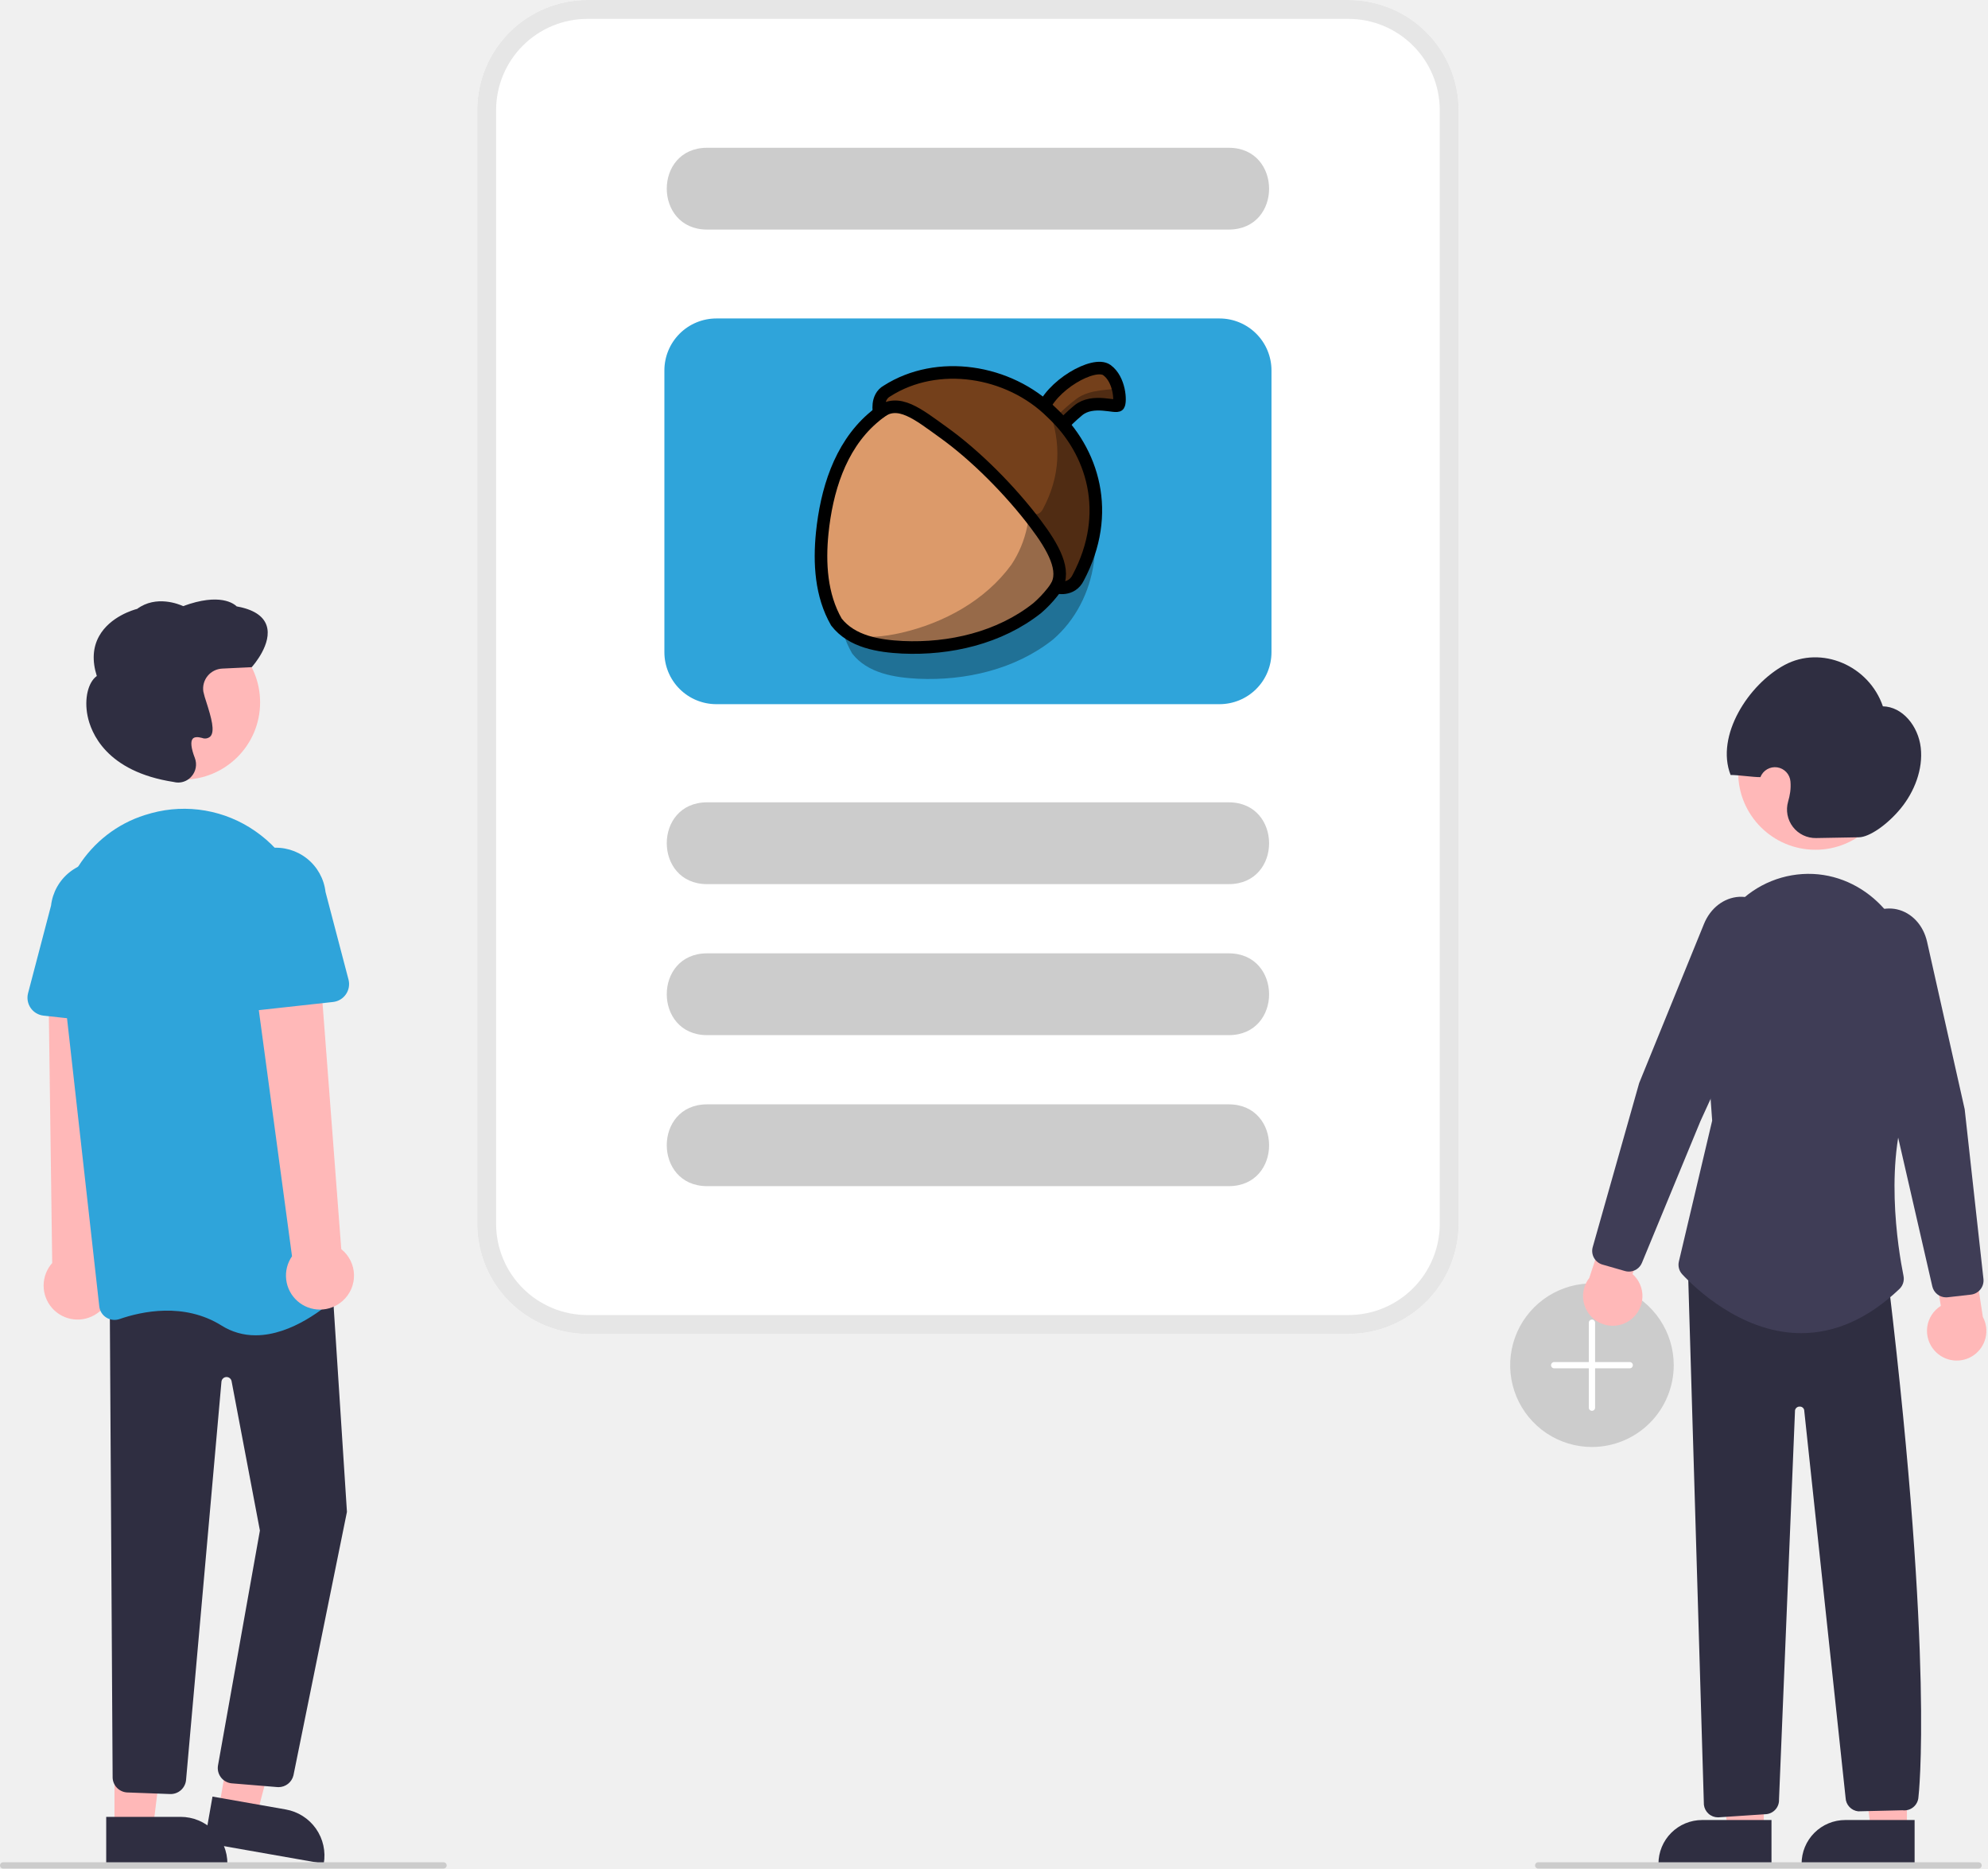
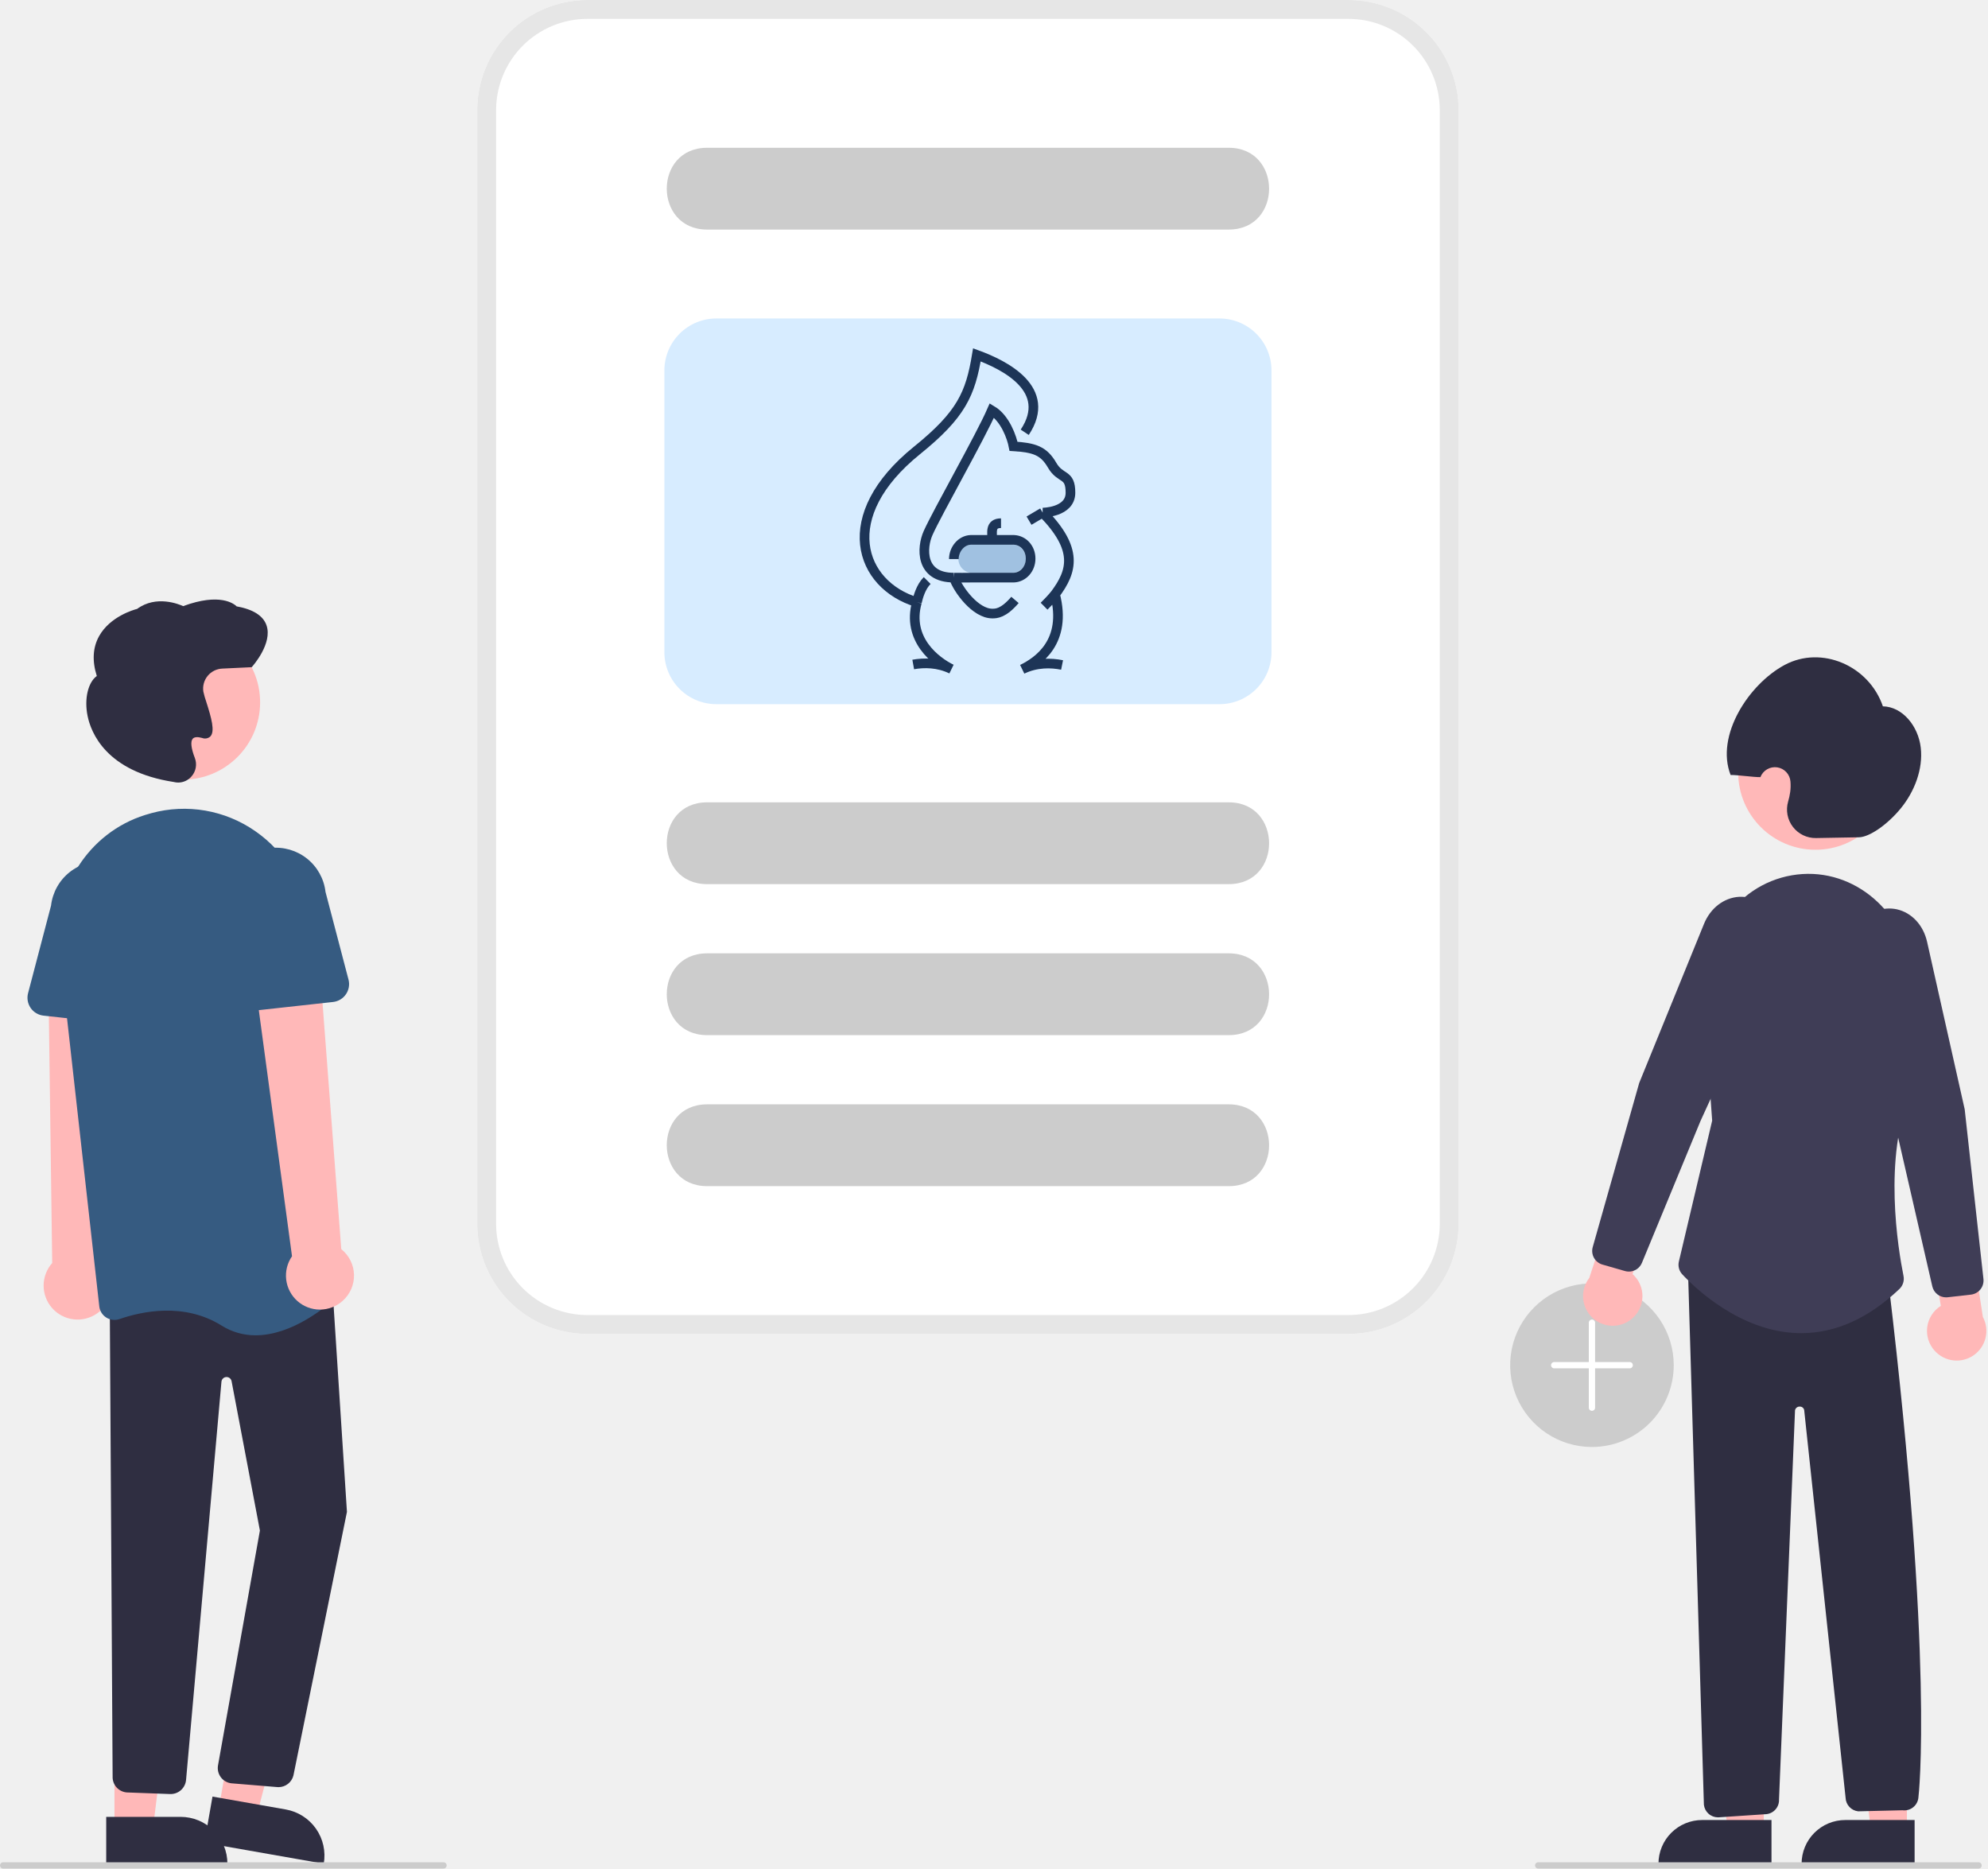
<svg xmlns="http://www.w3.org/2000/svg" width="632" height="594" viewBox="0 0 632 594" fill="none">
  <g clip-path="url(#clip0_313_575)">
    <path d="M506.095 459.941C500.952 459.941 495.925 458.416 491.65 455.559C487.374 452.702 484.042 448.642 482.074 443.891C480.106 439.14 479.591 433.912 480.594 428.869C481.597 423.825 484.074 419.192 487.71 415.556C491.346 411.92 495.979 409.444 501.022 408.441C506.066 407.437 511.293 407.952 516.044 409.92C520.795 411.888 524.856 415.22 527.713 419.496C530.57 423.772 532.095 428.799 532.095 433.941C532.087 440.834 529.345 447.443 524.471 452.317C519.596 457.191 512.988 459.933 506.095 459.941Z" fill="#CCCCCC" />
    <path d="M518.094 432.941H507.094V420.441C507.094 420.176 506.989 419.921 506.802 419.734C506.614 419.546 506.36 419.441 506.094 419.441C505.829 419.441 505.575 419.546 505.387 419.734C505.2 419.921 505.094 420.176 505.094 420.441V432.941H494.094C493.829 432.941 493.575 433.046 493.387 433.234C493.2 433.421 493.094 433.676 493.094 433.941C493.094 434.206 493.2 434.46 493.387 434.648C493.575 434.836 493.829 434.941 494.094 434.941H505.094V447.441C505.094 447.706 505.2 447.96 505.387 448.148C505.575 448.336 505.829 448.441 506.094 448.441C506.36 448.441 506.614 448.336 506.802 448.148C506.989 447.96 507.094 447.706 507.094 447.441V434.941H518.094C518.36 434.941 518.614 434.836 518.802 434.648C518.989 434.46 519.094 434.206 519.094 433.941C519.094 433.676 518.989 433.421 518.802 433.234C518.614 433.046 518.36 432.941 518.094 432.941Z" fill="white" />
    <path d="M606.22 581.779L594.788 581.778L589.352 537.682L606.224 537.683L606.22 581.779Z" fill="#FFB8B8" />
    <path d="M586.622 578.511H608.67V592.393H572.74C572.74 590.57 573.099 588.765 573.797 587.08C574.494 585.396 575.517 583.866 576.806 582.577C578.095 581.288 579.625 580.265 581.31 579.567C582.994 578.87 584.799 578.511 586.622 578.511Z" fill="#2F2E41" />
    <path d="M560.72 581.779L549.288 581.778L543.852 537.682L560.724 537.683L560.72 581.779Z" fill="#FFB8B8" />
    <path d="M541.122 578.511H563.17V592.393H527.24C527.24 590.57 527.599 588.765 528.297 587.08C528.994 585.396 530.017 583.866 531.306 582.577C532.595 581.288 534.125 580.265 535.81 579.567C537.494 578.87 539.299 578.511 541.122 578.511Z" fill="#2F2E41" />
    <path d="M615.027 429.328C614.107 428.312 613.421 427.107 613.017 425.797C612.613 424.487 612.502 423.104 612.69 421.746C612.878 420.388 613.362 419.088 614.107 417.938C614.853 416.787 615.841 415.814 617.003 415.086L613.462 393.953L625.78 388.669L630.361 418.584C631.454 420.617 631.762 422.98 631.229 425.225C630.695 427.471 629.357 429.443 627.467 430.767C625.576 432.092 623.266 432.677 620.973 432.411C618.681 432.146 616.565 431.049 615.027 429.328Z" fill="#FFB8B8" />
    <path d="M518.589 419.343C519.664 418.492 520.54 417.417 521.155 416.191C521.769 414.966 522.108 413.621 522.146 412.251C522.185 410.88 521.922 409.518 521.377 408.26C520.833 407.002 520.019 405.879 518.993 404.97L525.976 384.712L514.701 377.465L505.24 406.212C503.827 408.037 503.132 410.316 503.287 412.619C503.443 414.922 504.437 417.088 506.082 418.706C507.728 420.325 509.91 421.284 512.215 421.401C514.52 421.518 516.788 420.786 518.589 419.343Z" fill="#FFB8B8" />
    <path d="M577.139 270.104C590.704 270.104 601.7 259.107 601.7 245.542C601.7 231.978 590.704 220.981 577.139 220.981C563.575 220.981 552.578 231.978 552.578 245.542C552.578 259.107 563.575 270.104 577.139 270.104Z" fill="#FFB8B8" />
    <path d="M517.83 404.187C517.408 404.186 516.989 404.127 516.584 404.01L509.426 401.955C508.282 401.625 507.316 400.856 506.738 399.816C506.159 398.776 506.016 397.549 506.338 396.404L521.112 344.242L541.714 293.666C543.762 288.639 548.042 285.341 552.884 285.061C555.095 284.953 557.29 285.489 559.203 286.603C561.116 287.717 562.665 289.362 563.662 291.338C564.77 293.454 565.378 295.795 565.44 298.182C565.502 300.569 565.016 302.939 564.019 305.109L540.602 356.319L521.985 401.403C521.646 402.226 521.07 402.93 520.33 403.426C519.59 403.921 518.72 404.186 517.83 404.187Z" fill="#3F3D56" />
    <path d="M590.999 266.14L577.353 266.382C575.931 266.41 574.523 266.104 573.242 265.488C571.961 264.872 570.842 263.963 569.976 262.835C569.111 261.708 568.522 260.392 568.258 258.995C567.994 257.598 568.062 256.159 568.457 254.793C568.749 253.806 568.968 252.799 569.113 251.78C569.266 250.669 569.296 249.544 569.202 248.426C569.116 247.307 568.652 246.251 567.886 245.43C567.12 244.609 566.098 244.073 564.987 243.909C563.877 243.745 562.743 243.964 561.773 244.529C560.803 245.094 560.054 245.971 559.648 247.018C557.353 247.051 552.465 246.303 550.17 246.335C545.298 233.846 555.915 217.502 567.344 211.364C578.995 205.106 594.119 211.472 598.585 224.515C604.784 224.627 609.82 230.74 610.619 237.622C611.418 244.503 608.586 251.689 604.256 256.963C599.925 262.238 594.238 266.082 590.999 266.14Z" fill="#2F2E41" />
    <path d="M546.141 577.662C545.036 577.656 543.971 577.244 543.148 576.505C542.326 575.766 541.804 574.751 541.68 573.652L536.616 403.417L600.404 407.957L600.453 408.367C614.868 529.03 609.94 570.799 609.889 571.207C609.853 571.824 609.691 572.427 609.412 572.979C609.133 573.531 608.743 574.019 608.267 574.414C607.79 574.808 607.238 575.1 606.644 575.271C606.049 575.443 605.426 575.49 604.813 575.409L590.717 575.747C589.648 575.626 588.658 575.126 587.926 574.338C587.194 573.55 586.769 572.526 586.728 571.451L573.556 448.151C573.475 447.831 573.283 447.55 573.015 447.357C572.747 447.164 572.42 447.071 572.09 447.095C571.751 447.094 571.422 447.211 571.159 447.426C570.897 447.64 570.717 447.94 570.651 448.272L565.562 571.976C565.616 573.124 565.227 574.249 564.475 575.119C563.723 575.988 562.665 576.535 561.521 576.646L546.589 577.639C546.44 577.654 546.291 577.662 546.141 577.662Z" fill="#2F2E41" />
    <path d="M572.61 423.758C572.228 423.758 571.847 423.752 571.465 423.74C553.123 423.188 538.773 409.311 534.812 405.071C534.308 404.53 533.945 403.873 533.756 403.158C533.568 402.443 533.559 401.693 533.731 400.973L544.312 356.209L541.505 317.292C541.064 311.891 541.772 306.458 543.583 301.35C545.394 296.243 548.266 291.576 552.011 287.659C555.131 284.363 558.923 281.776 563.131 280.074C567.338 278.372 571.863 277.594 576.397 277.793C594.252 278.645 608.338 294.605 608.466 314.126C608.663 344.361 607.773 346.438 607.481 347.12C598.57 367.917 603.437 397.11 605.14 405.562C605.293 406.316 605.25 407.096 605.016 407.829C604.782 408.562 604.364 409.223 603.803 409.749C594.003 419.048 583.513 423.757 572.61 423.758Z" fill="#3F3D56" />
    <path d="M618.675 412.379C617.657 412.378 616.669 412.032 615.874 411.397C615.078 410.762 614.521 409.877 614.294 408.884L603.377 361.327L588.747 306.97C588.122 304.665 588.034 302.248 588.489 299.903C588.945 297.559 589.932 295.351 591.374 293.447C592.685 291.664 594.484 290.298 596.554 289.515C598.625 288.733 600.878 288.567 603.041 289.037C607.769 290.113 611.446 294.072 612.636 299.37L624.59 352.599L630.553 406.54C630.681 407.723 630.337 408.908 629.594 409.838C628.852 410.769 627.772 411.367 626.59 411.505L619.19 412.349C619.019 412.369 618.847 412.379 618.675 412.379Z" fill="#3F3D56" />
    <path d="M30.832 417.507C32.127 416.619 33.212 415.458 34.01 414.105C34.808 412.753 35.3 411.242 35.451 409.678C35.602 408.115 35.408 406.538 34.883 405.057C34.358 403.577 33.515 402.23 32.414 401.111L36.581 308.093L15.365 310.474L16.598 401.459C14.84 403.434 13.868 405.986 13.866 408.63C13.864 411.274 14.832 413.827 16.587 415.805C18.341 417.783 20.76 419.049 23.386 419.363C26.011 419.677 28.661 419.016 30.832 417.507Z" fill="#FFB8B8" />
    <path d="M69.534 574.966L81.609 577.089L93.543 531.525L77.722 528.392L69.534 574.966Z" fill="#FFB8B8" />
    <path d="M102.925 592.395L64.976 585.723L67.553 571.061L90.84 575.155C92.766 575.493 94.606 576.208 96.255 577.257C97.904 578.307 99.331 579.671 100.453 581.272C101.575 582.873 102.371 584.679 102.795 586.587C103.219 588.496 103.263 590.469 102.925 592.395Z" fill="#2F2E41" />
    <path d="M36.392 581.01H48.652L54.484 533.722L36.39 533.723L36.392 581.01Z" fill="#FFB8B8" />
    <path d="M72.296 592.393L33.766 592.395L33.765 577.508L57.409 577.507C61.357 577.507 65.144 579.075 67.936 581.867C70.728 584.658 72.296 588.445 72.296 592.393Z" fill="#2F2E41" />
    <path d="M88.545 568.061C88.354 568.061 88.162 568.05 87.972 568.027L73.542 566.839C72.885 566.762 72.251 566.552 71.678 566.222C71.104 565.892 70.604 565.449 70.207 564.92C69.811 564.39 69.525 563.786 69.37 563.143C69.213 562.5 69.19 561.832 69.3 561.18L82.625 486.499L73.621 439.025C73.548 438.639 73.337 438.293 73.029 438.05C72.72 437.808 72.334 437.685 71.942 437.704C71.55 437.724 71.178 437.884 70.895 438.156C70.612 438.429 70.437 438.794 70.402 439.185L59.146 565.813C59.023 567.083 58.41 568.256 57.438 569.084C56.466 569.912 55.211 570.33 53.937 570.25L40.342 569.743C39.151 569.659 38.031 569.141 37.196 568.288C36.36 567.435 35.865 566.305 35.806 565.112L34.892 413.345L105.373 404.535L110.296 480.576L110.277 480.656L93.286 564.331C93.027 565.394 92.419 566.339 91.56 567.015C90.7 567.691 89.639 568.059 88.545 568.061Z" fill="#2F2E41" />
    <path d="M58.129 247.816C71.694 247.816 82.69 236.82 82.69 223.255C82.69 209.69 71.694 198.694 58.129 198.694C44.565 198.694 33.568 209.69 33.568 223.255C33.568 236.82 44.565 247.816 58.129 247.816Z" fill="#FFB8B8" />
-     <path d="M81.272 424.438C77.43 424.46 73.663 423.383 70.415 421.332C58.517 413.896 45.004 416.851 38.008 419.275C37.314 419.518 36.573 419.601 35.843 419.518C35.112 419.434 34.409 419.187 33.787 418.794C33.173 418.408 32.653 417.888 32.268 417.273C31.883 416.658 31.642 415.964 31.563 415.242L18.84 301.617C16.708 282.579 28.176 264.68 46.108 259.057C46.782 258.846 47.467 258.645 48.163 258.456C53.743 256.943 59.587 256.671 65.284 257.66C70.981 258.649 76.391 260.874 81.135 264.179C85.968 267.52 90.009 271.879 92.975 276.951C95.941 282.022 97.759 287.682 98.302 293.532L109.013 407.919C109.085 408.659 108.986 409.407 108.721 410.102C108.456 410.797 108.033 411.422 107.485 411.926C103.731 415.399 92.834 424.436 81.272 424.438Z" fill="#2FA4DA" />
-     <path d="M42.531 325.983L13.827 322.827C13.01 322.737 12.223 322.472 11.518 322.051C10.812 321.629 10.207 321.06 9.741 320.383C9.275 319.706 8.961 318.937 8.82 318.127C8.679 317.318 8.713 316.488 8.922 315.693L16.228 287.847C16.711 283.671 18.83 279.857 22.121 277.241C25.412 274.626 29.605 273.422 33.783 273.893C37.96 274.365 41.779 276.474 44.404 279.757C47.029 283.041 48.244 287.231 47.784 291.41L48.869 320.085C48.9 320.906 48.753 321.724 48.439 322.484C48.125 323.243 47.651 323.926 47.05 324.485C46.449 325.045 45.733 325.468 44.953 325.727C44.174 325.985 43.347 326.073 42.531 325.983Z" fill="#2FA4DA" />
+     <path d="M81.272 424.438C77.43 424.46 73.663 423.383 70.415 421.332C58.517 413.896 45.004 416.851 38.008 419.275C37.314 419.518 36.573 419.601 35.843 419.518C35.112 419.434 34.409 419.187 33.787 418.794C33.173 418.408 32.653 417.888 32.268 417.273C31.883 416.658 31.642 415.964 31.563 415.242L18.84 301.617C16.708 282.579 28.176 264.68 46.108 259.057C46.782 258.846 47.467 258.645 48.163 258.456C53.743 256.943 59.587 256.671 65.284 257.66C70.981 258.649 76.391 260.874 81.135 264.179C85.968 267.52 90.009 271.879 92.975 276.951C95.941 282.022 97.759 287.682 98.302 293.532L109.013 407.919C109.085 408.659 108.986 409.407 108.721 410.102C108.456 410.797 108.033 411.422 107.485 411.926C103.731 415.399 92.834 424.436 81.272 424.438Z" fill="#365B81" />
+     <path d="M42.531 325.983L13.827 322.827C13.01 322.737 12.223 322.472 11.518 322.051C10.812 321.629 10.207 321.06 9.741 320.383C9.275 319.706 8.961 318.937 8.82 318.127C8.679 317.318 8.713 316.488 8.922 315.693L16.228 287.847C16.711 283.671 18.83 279.857 22.121 277.241C25.412 274.626 29.605 273.422 33.783 273.893C37.96 274.365 41.779 276.474 44.404 279.757C47.029 283.041 48.244 287.231 47.784 291.41L48.869 320.085C48.9 320.906 48.753 321.724 48.439 322.484C48.125 323.243 47.651 323.926 47.05 324.485C46.449 325.045 45.733 325.468 44.953 325.727C44.174 325.985 43.347 326.073 42.531 325.983Z" fill="#365B81" />
    <path d="M108.898 413.524C110.077 412.487 111.014 411.203 111.643 409.764C112.272 408.325 112.578 406.766 112.539 405.196C112.501 403.626 112.118 402.083 111.419 400.677C110.72 399.271 109.721 398.035 108.492 397.057L101.419 304.214L80.631 308.894L92.834 399.308C91.327 401.481 90.669 404.131 90.986 406.756C91.303 409.381 92.571 411.799 94.551 413.551C96.531 415.304 99.085 416.269 101.73 416.264C104.374 416.259 106.924 415.284 108.898 413.524Z" fill="#FFB8B8" />
-     <path d="M72.661 320.146C72.059 319.587 71.585 318.904 71.271 318.145C70.957 317.385 70.811 316.567 70.842 315.746L71.927 287.071C71.466 282.893 72.682 278.702 75.307 275.419C77.931 272.135 81.751 270.026 85.928 269.554C90.105 269.083 94.299 270.287 97.59 272.902C100.881 275.518 103 279.332 103.483 283.508L110.789 311.354C110.998 312.149 111.032 312.979 110.891 313.789C110.75 314.598 110.435 315.367 109.97 316.044C109.504 316.721 108.898 317.29 108.193 317.712C107.488 318.133 106.7 318.398 105.884 318.488L77.18 321.644C76.364 321.734 75.537 321.647 74.757 321.389C73.977 321.13 73.262 320.706 72.661 320.146Z" fill="#2FA4DA" />
+     <path d="M72.661 320.146C72.059 319.587 71.585 318.904 71.271 318.145C70.957 317.385 70.811 316.567 70.842 315.746L71.927 287.071C71.466 282.893 72.682 278.702 75.307 275.419C77.931 272.135 81.751 270.026 85.928 269.554C90.105 269.083 94.299 270.287 97.59 272.902C100.881 275.518 103 279.332 103.483 283.508L110.789 311.354C110.998 312.149 111.032 312.979 110.891 313.789C110.75 314.598 110.435 315.367 109.97 316.044C109.504 316.721 108.898 317.29 108.193 317.712C107.488 318.133 106.7 318.398 105.884 318.488L77.18 321.644C76.364 321.734 75.537 321.647 74.757 321.389C73.977 321.13 73.262 320.706 72.661 320.146Z" fill="#365B81" />
    <path d="M56.668 248.741C56.232 248.741 55.797 248.69 55.372 248.59L55.247 248.56C33.652 245.256 28.88 232.748 27.833 227.525C26.748 222.116 27.983 216.896 30.773 214.869C29.252 210.066 29.496 205.808 31.5 202.207C34.995 195.927 42.581 193.803 43.599 193.543C49.657 189.074 56.905 192.057 58.224 192.662C69.942 188.327 74.421 191.936 75.231 192.741C80.47 193.682 83.662 195.706 84.722 198.757C86.713 204.488 80.417 211.617 80.148 211.918L80.008 212.073L70.628 212.52C69.738 212.563 68.867 212.792 68.071 213.193C67.275 213.594 66.573 214.157 66.009 214.847C65.445 215.537 65.032 216.338 64.797 217.197C64.563 218.057 64.512 218.956 64.647 219.837C64.901 220.974 65.222 222.094 65.608 223.193C67.21 228.199 68.41 232.476 66.862 234.102C66.511 234.416 66.079 234.626 65.614 234.706C65.15 234.787 64.673 234.735 64.236 234.557C62.77 234.165 61.774 234.247 61.278 234.802C60.508 235.661 60.743 237.836 61.94 240.927C62.316 241.904 62.417 242.966 62.232 243.996C62.048 245.027 61.585 245.988 60.894 246.774C60.374 247.388 59.727 247.882 58.997 248.221C58.267 248.561 57.473 248.738 56.668 248.741Z" fill="#2F2E41" />
    <path d="M141 593.941H1C0.735 593.941 0.48 593.836 0.293 593.648C0.105 593.46 0 593.206 0 592.941C0 592.676 0.105 592.421 0.293 592.234C0.48 592.046 0.735 591.941 1 591.941H141C141.265 591.941 141.52 592.046 141.707 592.234C141.895 592.421 142 592.676 142 592.941C142 593.206 141.895 593.46 141.707 593.648C141.52 593.836 141.265 593.941 141 593.941Z" fill="#CCCCCC" />
    <path d="M629 593.941H489C488.735 593.941 488.48 593.836 488.293 593.648C488.105 593.46 488 593.206 488 592.941C488 592.676 488.105 592.421 488.293 592.234C488.48 592.046 488.735 591.941 489 591.941H629C629.265 591.941 629.52 592.046 629.707 592.234C629.895 592.421 630 592.676 630 592.941C630 593.206 629.895 593.46 629.707 593.648C629.52 593.836 629.265 593.941 629 593.941Z" fill="#CCCCCC" />
    <path d="M428.713 424H186.713C177.433 423.989 168.537 420.299 161.976 413.737C155.414 407.176 151.723 398.279 151.713 389V35C151.723 25.721 155.414 16.824 161.976 10.263C168.537 3.701 177.433 0.011 186.713 0H428.713C437.992 0.011 446.888 3.701 453.45 10.263C460.011 16.824 463.702 25.721 463.713 35V389C463.702 398.279 460.011 407.176 453.45 413.737C446.888 420.299 437.992 423.989 428.713 424Z" fill="white" />
    <path d="M390.713 281.029H224.713C207.756 280.948 207.685 255.118 224.714 255.029L390.713 255.029C407.658 255.109 407.75 280.941 390.713 281.029Z" fill="#CCCCCC" />
    <path d="M390.713 72.971H224.713C207.756 72.889 207.685 47.059 224.714 46.971L390.713 46.971C407.658 47.05 407.75 72.882 390.713 72.971Z" fill="#CCCCCC" />
    <path d="M390.713 329.029H224.713C207.756 328.948 207.685 303.118 224.714 303.029L390.713 303.029C407.658 303.109 407.75 328.941 390.713 329.029Z" fill="#CCCCCC" />
    <path d="M390.713 377.029H224.713C207.756 376.948 207.685 351.118 224.714 351.029L390.713 351.029C407.658 351.109 407.75 376.941 390.713 377.029Z" fill="#CCCCCC" />
-     <path d="M387.713 223.829H227.713C223.338 223.824 219.144 222.084 216.051 218.991C212.958 215.898 211.218 211.704 211.213 207.329V117.729C211.218 113.355 212.958 109.161 216.051 106.068C219.144 102.974 223.338 101.234 227.713 101.229H387.713C392.087 101.234 396.281 102.974 399.374 106.068C402.468 109.161 404.208 113.355 404.213 117.729V207.329C404.208 211.704 402.468 215.898 399.374 218.991C396.281 222.084 392.087 223.824 387.713 223.829Z" fill="#2FA4DA" />
+     <path d="M387.713 223.829H227.713C223.338 223.824 219.144 222.084 216.051 218.991C212.958 215.898 211.218 211.704 211.213 207.329V117.729C211.218 113.355 212.958 109.161 216.051 106.068C219.144 102.974 223.338 101.234 227.713 101.229H387.713C392.087 101.234 396.281 102.974 399.374 106.068C402.468 109.161 404.208 113.355 404.213 117.729V207.329C404.208 211.704 402.468 215.898 399.374 218.991C396.281 222.084 392.087 223.824 387.713 223.829Z" fill="#D7ECFF" />
    <path d="M428.713 424H186.713C177.433 423.989 168.537 420.299 161.976 413.737C155.414 407.176 151.723 398.279 151.713 389V35C151.723 25.721 155.414 16.824 161.976 10.263C168.537 3.701 177.433 0.011 186.713 0H428.713C437.992 0.011 446.888 3.701 453.45 10.263C460.011 16.824 463.702 25.721 463.713 35V389C463.702 398.279 460.011 407.176 453.45 413.737C446.888 420.299 437.992 423.989 428.713 424ZM186.713 6C179.024 6.009 171.653 9.067 166.216 14.504C160.779 19.94 157.721 27.311 157.713 35V389C157.721 396.689 160.779 404.06 166.216 409.497C171.653 414.933 179.024 417.991 186.713 418H428.713C436.401 417.991 443.772 414.933 449.209 409.497C454.646 404.06 457.704 396.689 457.713 389V35C457.704 27.311 454.646 19.94 449.209 14.504C443.772 9.067 436.401 6.009 428.713 6H186.713Z" fill="#E6E6E6" />
-     <path d="M335.79 144.608C321.85 130.658 297.04 129.948 282.28 143.058C271.89 152.168 267.75 166.158 266.39 179.408C265.43 188.958 266 199.208 270.9 207.718C275.82 214.038 284.39 215.368 291.91 215.748C306.9 216.418 322.74 212.798 334.72 203.308C349.16 190.918 352.53 167.848 341.93 152.038C340.2 149.338 338.11 146.848 335.79 144.608V144.608Z" fill="black" fill-opacity="0.314" />
-     <path d="M330.79 134.608C316.85 120.658 292.04 119.948 277.28 133.058C266.89 142.168 262.75 156.158 261.39 169.408C260.43 178.958 261 189.208 265.9 197.718C270.82 204.038 279.39 205.368 286.91 205.748C301.9 206.418 317.74 202.798 329.72 193.308C344.16 180.918 347.53 157.848 336.93 142.038C335.2 139.338 333.11 136.848 330.79 134.608V134.608Z" fill="#DC9A6A" stroke="black" stroke-width="4" stroke-linecap="round" stroke-linejoin="round" />
-     <path d="M299.349 123.838C302.319 124.548 305.199 125.638 307.889 127.158C310.499 128.568 312.969 130.258 315.179 132.228C328.509 143.628 331.259 164.928 321.529 179.488C313.239 190.878 300.069 198.008 286.599 201.128C281.139 202.358 274.919 203.208 269.599 201.188C274.519 204.568 281.029 205.458 286.899 205.748C301.889 206.418 317.729 202.798 329.719 193.308C344.159 180.918 347.529 157.848 336.929 142.038C335.199 139.328 333.109 136.848 330.789 134.598C322.639 126.438 310.759 122.818 299.349 123.838V123.838Z" fill="black" fill-opacity="0.314" />
-     <path fill-rule="evenodd" clip-rule="evenodd" d="M331.16 131.098C333.91 122.558 347.78 114.668 351.89 117.638C356 120.618 356.32 127.698 355.59 128.748C354.87 129.788 347.45 126.578 342.77 130.448C338.1 134.308 335.75 137.608 335.75 137.608L331.16 131.098Z" fill="url(#paint0_linear_313_575)" stroke="black" stroke-width="4" />
-     <path fill-rule="evenodd" clip-rule="evenodd" d="M354.72 121.348C354.81 122.278 354.68 123.048 354.43 123.348C353.72 124.198 346.61 123.368 342.05 126.898C337.5 130.428 335.2 133.128 335.2 133.128L331.56 130.068C331.42 130.418 331.27 130.758 331.16 131.098L335.75 137.618C335.75 137.618 338.1 134.308 342.77 130.438C347.45 126.578 354.87 129.788 355.59 128.738C356.09 128.028 356.09 124.468 354.72 121.348V121.348Z" fill="black" fill-opacity="0.314" />
-     <path d="M334.359 131.148C320.669 117.588 297.979 114.088 282.019 124.258C278.409 126.248 279.499 131.238 279.539 131.158C285.569 126.388 291.819 131.638 300.029 137.528C310.079 144.738 321.129 155.798 329.239 166.548C334.919 174.068 338.979 181.458 335.729 186.628C335.899 186.678 340.619 188.008 342.779 183.608C353.659 163.098 347.509 143.398 334.359 131.148V131.148Z" fill="url(#paint1_linear_313_575)" stroke="black" stroke-width="4" stroke-linecap="round" stroke-linejoin="round" />
-     <path d="M333.28 129.638C337.62 140.898 337.05 151.548 331.54 161.828C330.29 164.168 328.37 163.408 326.76 163.378C327.61 164.428 328.44 165.498 329.24 166.548C334.91 174.078 338.98 181.468 335.73 186.628C335.9 186.678 340.62 188.018 342.78 183.618C352.74 164.818 348.37 144.368 333.28 129.638V129.638Z" fill="black" fill-opacity="0.314" />
+     <svg x="269.8" y="108.5" width="75.5" height="108.0" viewBox="0 0 615 880" fill="none">
+       <rect x="284" y="526" width="175" height="74" rx="37" fill="#A0C1E1" />
+       <path d="M203.265 619.491C186.811 635.945 179.643 662.414 176.705 675.631M176.705 675.631C149.601 772.403 226.21 829.306 266.256 848.863C231.605 831.94 195.139 831.844 167.111 836.896M176.705 675.631C27.811 630.5 -33.688 452.5 176.705 282.651C291.851 189.695 315.312 136 331.976 35C403.476 61 529.976 124 455.976 235.5" stroke="url(#paint0_linear_blog)" stroke-width="25" />
+       <path d="M534.459 655.28C566.539 778.467 490.301 829.412 449.447 849.364C485.81 831.605 524.17 832.377 552.683 838.182M534.459 655.28C579.496 595.061 595.411 538.188 502.379 443.552M534.459 655.28C525.989 665.726 515.309 676.865 506.076 686M502.379 443.552L467.091 464.404M502.379 443.552C502.379 443.552 574.412 443.361 574.412 392.046C574.412 340.731 548.852 358.665 526.964 320.908C505.075 283.15 481.024 275.388 426.991 271.924C422.713 249.469 405.497 199.424 370.851 178.893C341.444 246.795 229.244 443.552 205.639 496.484C188.98 533.841 183.867 611.972 272.352 611.972M371.945 514.128H427.427C453.091 515.223 471.204 536.509 471.204 562.758C471.204 589.006 452.544 610.878 427.427 611.972H316.13C310.488 611.972 277.407 612.426 272.352 611.972M371.945 514.128C371.945 496.484 364.99 470.971 394.539 470.971M371.945 514.128H316.315C290.569 515.223 272.353 539.358 272.353 563.852M272.352 611.972C283.045 643.213 328.326 705.004 371.945 705.004C381.954 705.004 400.559 705.004 430.71 669.716" stroke="url(#paint1_linear_blog)" stroke-width="25" />
+       <defs>
+         <linearGradient id="paint0_linear_blog" x1="447.281" y1="50.636" x2="137.476" y2="848.501" gradientUnits="userSpaceOnUse">
+           <stop stop-color="#1D3557" />
+         </linearGradient>
+         <linearGradient id="paint1_linear_blog" x1="369.914" y1="163.859" x2="587.704" y2="856.08" gradientUnits="userSpaceOnUse">
+           <stop stop-color="#1D3557" />
+         </linearGradient>
+       </defs>
+     </svg>
  </g>
  <defs>
-     <linearGradient id="paint0_linear_313_575" x1="-11.149" y1="-938.582" x2="13.589" y2="-938.582" gradientUnits="userSpaceOnUse">
-       <stop stop-color="#74401B" />
-     </linearGradient>
-     <linearGradient id="paint1_linear_313_575" x1="-62.954" y1="-937.199" x2="6.068" y2="-937.199" gradientUnits="userSpaceOnUse">
-       <stop stop-color="#74401B" />
-     </linearGradient>
    <clipPath id="clip0_313_575">
      <rect width="631.483" height="593.941" fill="white" />
    </clipPath>
  </defs>
</svg>
